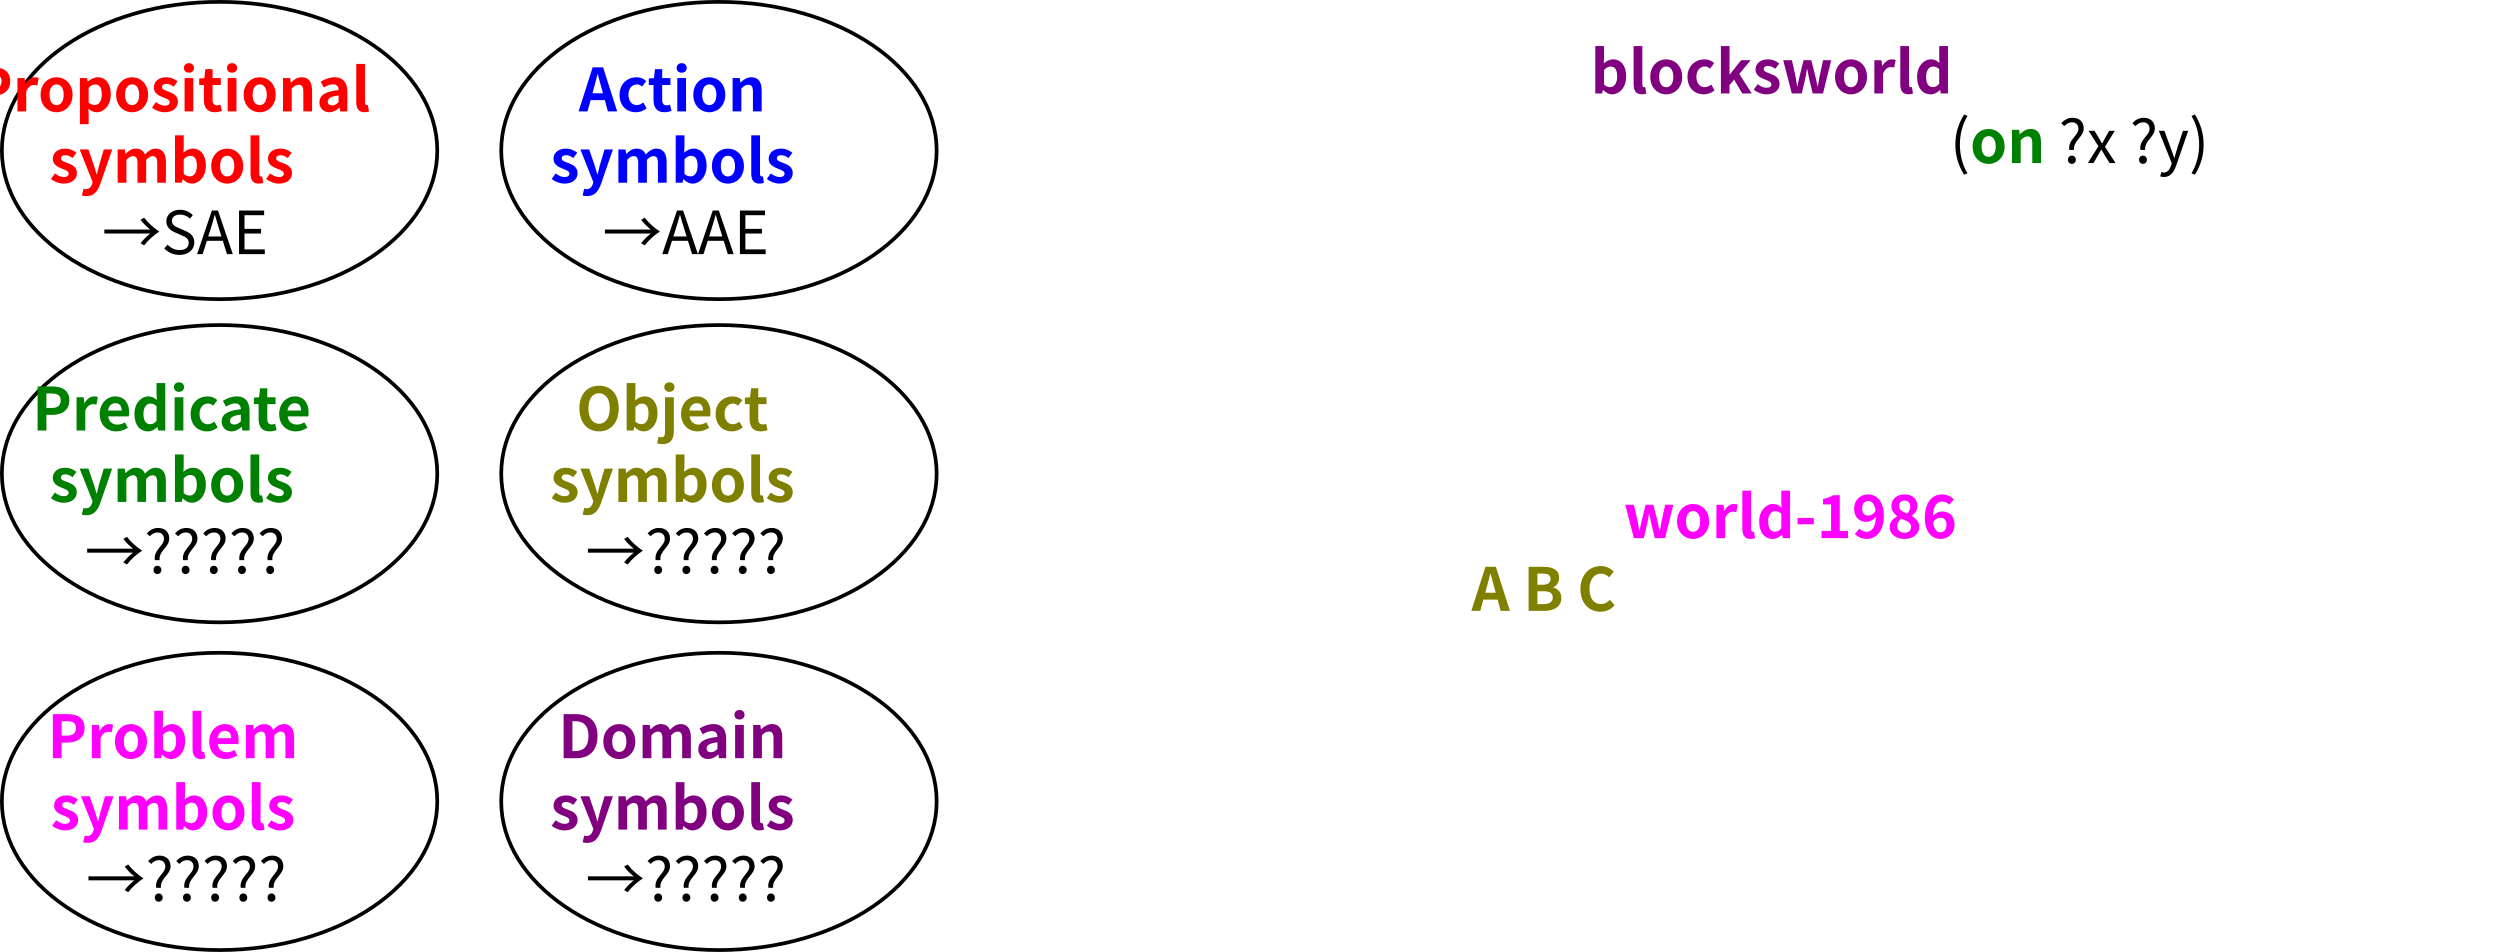
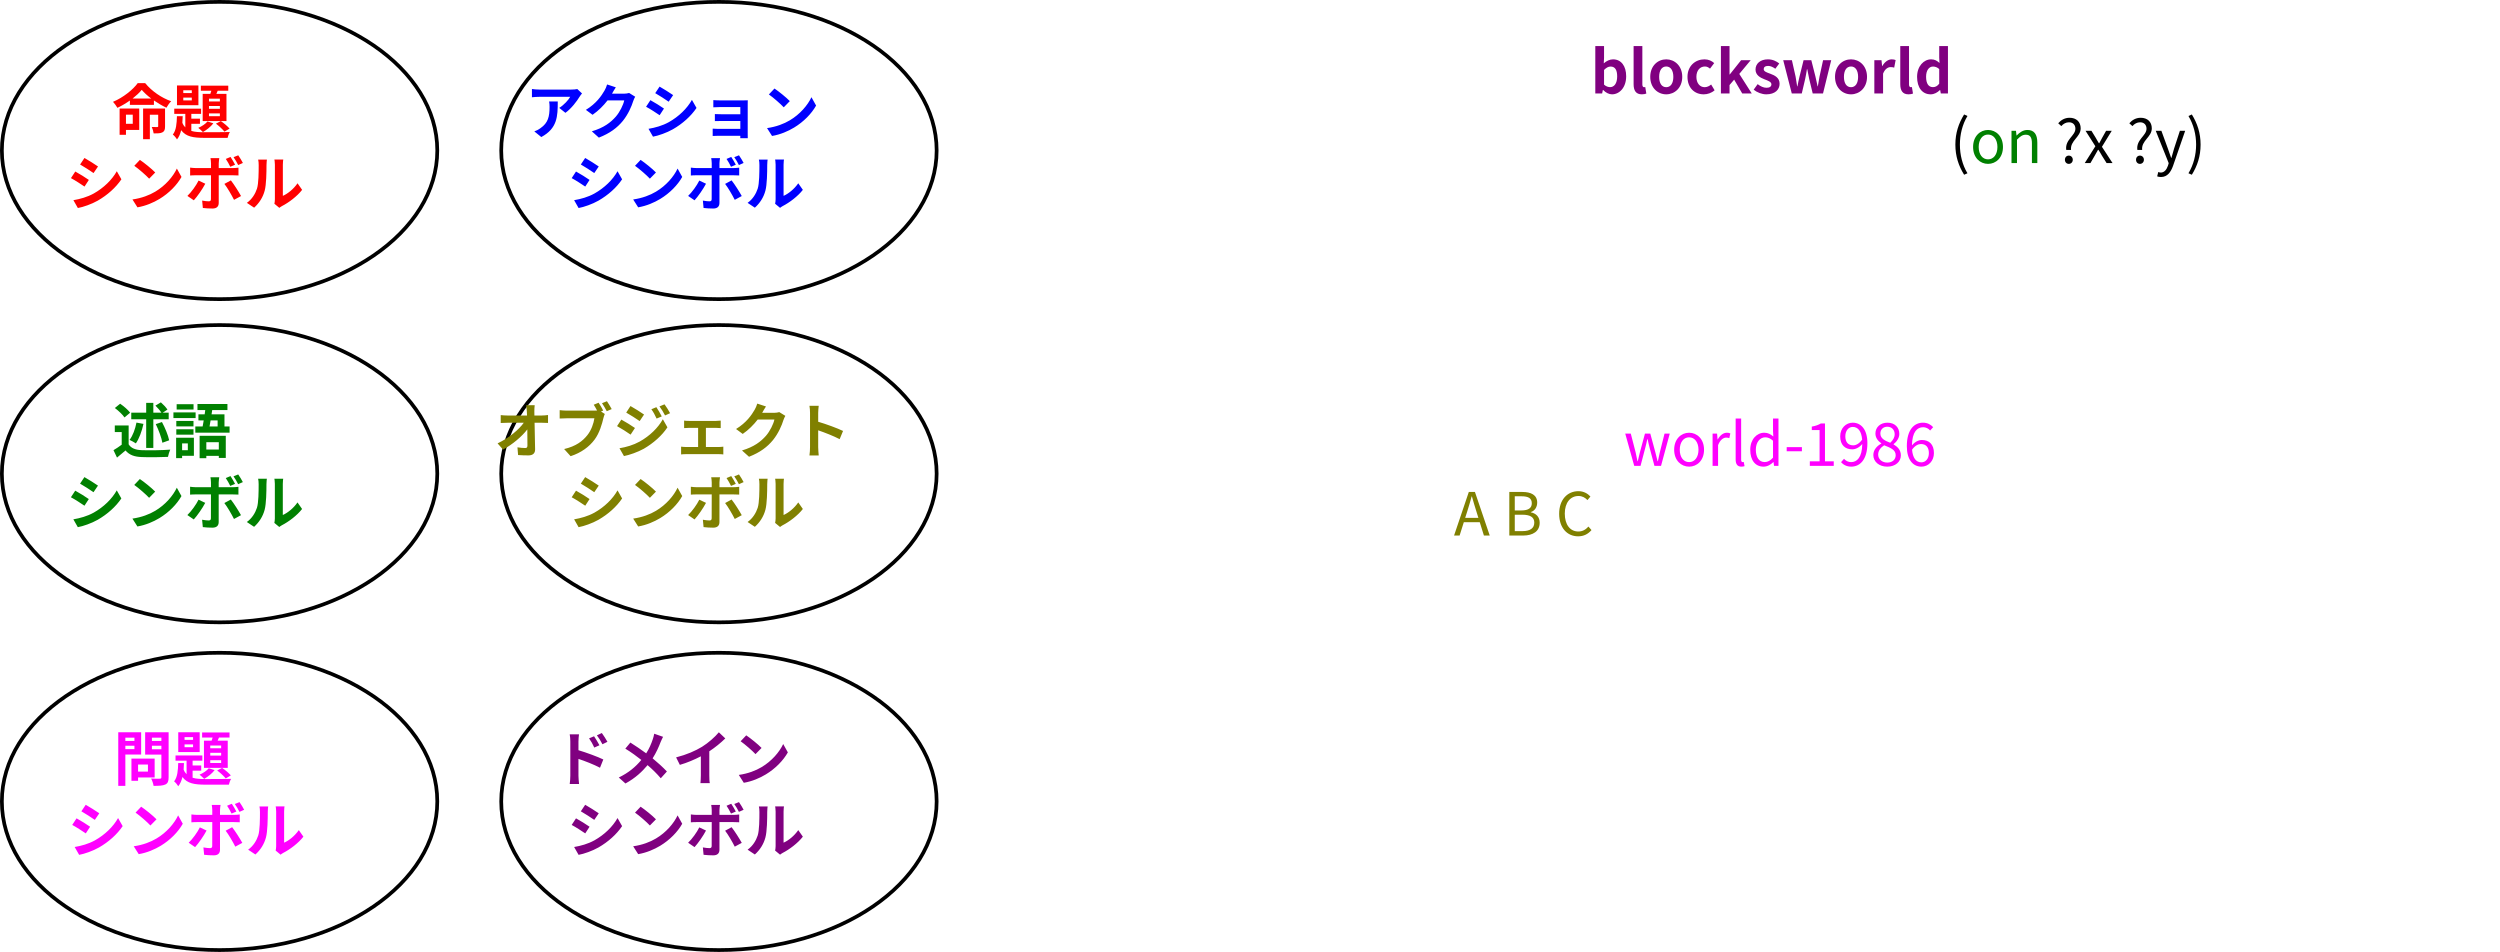
<svg xmlns="http://www.w3.org/2000/svg" xmlns:xlink="http://www.w3.org/1999/xlink" width="1345.223" height="512.222" id="svg2" version="1.1">
  <defs id="defs4">
    <linearGradient id="linearGradient8707">
      <stop style="stop-color:#8de17a;stop-opacity:1;" offset="0" id="stop8709" />
      <stop style="stop-color:#a3f590;stop-opacity:1;" offset="1" id="stop8711" />
    </linearGradient>
    <linearGradient id="linearGradient7973">
      <stop id="stop7975" offset="0" style="stop-color:#71bc60;stop-opacity:1;" />
      <stop id="stop7977" offset="1" style="stop-color:#77ce64;stop-opacity:0.424;" />
    </linearGradient>
    <linearGradient id="linearGradient6509">
      <stop style="stop-color:#7a73de;stop-opacity:1;" offset="0" id="stop6511" />
      <stop id="stop6517" offset="0.5" style="stop-color:#a2c8e9;stop-opacity:0.98;" />
      <stop style="stop-color:#7a73de;stop-opacity:1;" offset="1" id="stop6513" />
    </linearGradient>
    <linearGradient id="linearGradient5773">
      <stop style="stop-color:#000000;stop-opacity:0;" offset="0" id="stop5775" />
      <stop id="stop5781" offset="0.5" style="stop-color:#616161;stop-opacity:1;" />
      <stop style="stop-color:#000000;stop-opacity:0;" offset="1" id="stop5777" />
    </linearGradient>
    <linearGradient id="linearGradient5037">
      <stop id="stop5039" offset="0" style="stop-color:#d6d1f9;stop-opacity:1;" />
      <stop id="stop5041" offset="1" style="stop-color:#9687fa;stop-opacity:1;" />
    </linearGradient>
    <linearGradient id="linearGradient4303">
      <stop style="stop-color:#d6d1f9;stop-opacity:1;" offset="0" id="stop4305" />
      <stop style="stop-color:#9687fa;stop-opacity:1;" offset="1" id="stop4307" />
    </linearGradient>
    <linearGradient id="linearGradient2115">
      <stop style="stop-color:#d2f1cb;stop-opacity:1;" offset="0" id="stop2117" />
      <stop style="stop-color:#cdf9c3;stop-opacity:0.423;" offset="1" id="stop2119" />
    </linearGradient>
    <radialGradient xlink:href="#linearGradient4303" id="radialGradient4309" cx="300.831" cy="447.854" fx="300.831" fy="447.854" r="78.713" gradientTransform="matrix(1,0,0,0.960976,0,15.90946)" gradientUnits="userSpaceOnUse" />
    <linearGradient xlink:href="#linearGradient5037" id="linearGradient5045" x1="225.849" y1="641.648" x2="253.466" y2="543.983" gradientUnits="userSpaceOnUse" />
    <clipPath clipPathUnits="userSpaceOnUse" id="clipPath236">
      <rect style="fill:#ff0000;stroke:none;stroke-width:0.471;stop-color:#000000" id="rect238" width="489.218" height="260.537" x="513.813" y="587.944" />
    </clipPath>
    <clipPath clipPathUnits="userSpaceOnUse" id="clipPath261">
      <rect style="fill:#ff0000;stroke:none;stroke-width:0.471;stop-color:#000000" id="rect263" width="488.765" height="35.131" x="514.266" y="235.48" />
    </clipPath>
    <clipPath clipPathUnits="userSpaceOnUse" id="clipPath285">
      <rect style="fill:#ff0000;stroke:none;stroke-width:0.471;stop-color:#000000" id="rect287" width="488.765" height="35.131" x="22.32" y="235.48" />
    </clipPath>
    <clipPath clipPathUnits="userSpaceOnUse" id="clipPath289">
      <rect style="fill:#ff0000;stroke:none;stroke-width:0.471;stop-color:#000000" id="rect291" width="489.218" height="260.537" x="24.595" y="301.574" />
    </clipPath>
  </defs>
  <g id="layer1" transform="translate(-52.51919,-264.5284)" style="display:inline">
    <ellipse style="fill:none;stroke:#000000;stroke-width:2;stroke-miterlimit:4;stroke-dasharray:none;stop-color:#000000" id="path118" cx="170.666" cy="345.513" rx="117.147" ry="79.984" />
    <text xml:space="preserve" style="font-style:normal;font-variant:normal;font-weight:bold;font-stretch:normal;font-size:24px;line-height:100%;font-family:'Noto Sans CJK JP';-inkscape-font-specification:'Noto Sans CJK JP Bold';font-variant-ligatures:normal;font-variant-position:normal;font-variant-caps:normal;font-variant-numeric:normal;font-variant-alternates:normal;font-variant-east-asian:normal;font-feature-settings:normal;text-indent:0;text-align:center;text-decoration:none;text-decoration-line:none;text-decoration-style:solid;text-decoration-color:#000000;letter-spacing:0px;word-spacing:0px;text-transform:none;writing-mode:lr-tb;direction:ltr;text-orientation:mixed;dominant-baseline:auto;baseline-shift:baseline;text-anchor:middle;white-space:normal;shape-padding:0;shape-margin:0;inline-size:0;opacity:1;vector-effect:none;fill:#ff0000;fill-opacity:1;stroke-width:0.471;stroke-linecap:butt;stroke-linejoin:miter;stroke-miterlimit:4;stroke-dasharray:none;stroke-dashoffset:0;stroke-opacity:1;stop-color:#000000;stop-opacity:1" x="233.543" y="86.795" id="text945" transform="translate(-62.99725,204.2348)">
      <tspan x="233.543" y="86.795" id="tspan947" />
    </text>
-     <text xml:space="preserve" style="font-style:normal;font-variant:normal;font-weight:normal;font-stretch:normal;font-size:32px;line-height:120%;font-family:'Noto Sans CJK JP';-inkscape-font-specification:'Noto Sans CJK JP';font-variant-ligatures:normal;font-variant-position:normal;font-variant-caps:normal;font-variant-numeric:normal;font-variant-alternates:normal;font-variant-east-asian:normal;font-feature-settings:normal;font-variation-settings:normal;text-indent:0;text-align:center;text-decoration:none;text-decoration-line:none;text-decoration-style:solid;text-decoration-color:#000000;letter-spacing:0px;word-spacing:0px;text-transform:none;writing-mode:lr-tb;direction:ltr;text-orientation:mixed;dominant-baseline:auto;baseline-shift:baseline;text-anchor:middle;white-space:normal;shape-padding:0;shape-margin:0;inline-size:0;vector-effect:none;fill:#000000;fill-opacity:1;stroke-width:0.471;stroke-linecap:butt;stroke-linejoin:miter;stroke-miterlimit:4;stroke-dasharray:none;stroke-dashoffset:0;stroke-opacity:1;stop-color:#000000" x="233.543" y="86.795" id="text945-3" transform="translate(-63.54923,237.6776)">
-       <tspan id="tspan943-6" x="233.543" y="86.795" style="font-weight:bold;font-size:32px;fill:#ff0000">Propositional</tspan>
-       <tspan x="233.543" y="125.195" id="tspan947-7" style="font-weight:bold;font-size:32px;fill:#ff0000">symbols</tspan>
-       <tspan x="233.543" y="163.595" id="tspan1013">→SAE</tspan>
+     <text xml:space="preserve" style="font-style:normal;font-variant:normal;font-weight:normal;font-stretch:normal;font-size:32px;line-height:120%;font-family:'Noto Sans CJK JP';-inkscape-font-specification:'Noto Sans CJK JP';font-variant-ligatures:normal;font-variant-position:normal;font-variant-caps:normal;font-variant-numeric:normal;font-variant-alternates:normal;font-variant-east-asian:normal;font-feature-settings:normal;font-variation-settings:normal;text-indent:0;text-align:center;text-decoration:none;text-decoration-line:none;text-decoration-style:solid;text-decoration-color:#000000;letter-spacing:0px;word-spacing:0px;text-transform:none;writing-mode:lr-tb;direction:ltr;text-orientation:mixed;dominant-baseline:auto;baseline-shift:baseline;text-anchor:middle;white-space:normal;shape-padding:0;shape-margin:0;inline-size:0;vector-effect:none;fill:#000000;fill-opacity:1;stroke-width:0.471;stroke-linecap:butt;stroke-linejoin:miter;stroke-miterlimit:4;stroke-dasharray:none;stroke-dashoffset:0;stroke-opacity:1;stop-color:#000000" x="233.543" y="86.795" id="text945-3" transform="translate(-63.54923,249.6776)">
+       <tspan id="tspan943-6" x="233.543" y="86.795" style="font-weight:bold;font-size:32px;fill:#ff0000">命題</tspan>
+       <tspan x="233.543" y="125.195" id="tspan1013" style="font-weight:bold;font-size:32px;fill:#ff0000">シンボル</tspan>
    </text>
    <ellipse style="fill:none;stroke:#000000;stroke-width:2;stroke-miterlimit:4;stroke-dasharray:none;stop-color:#000000" id="path118-6" cx="439.368" cy="345.513" rx="117.147" ry="79.984" />
-     <text xml:space="preserve" style="font-style:normal;font-variant:normal;font-weight:normal;font-stretch:normal;font-size:32px;line-height:120%;font-family:'Noto Sans CJK JP';-inkscape-font-specification:'Noto Sans CJK JP';font-variant-ligatures:normal;font-variant-position:normal;font-variant-caps:normal;font-variant-numeric:normal;font-variant-alternates:normal;font-variant-east-asian:normal;font-feature-settings:normal;font-variation-settings:normal;text-indent:0;text-align:center;text-decoration:none;text-decoration-line:none;text-decoration-style:solid;text-decoration-color:#000000;letter-spacing:0px;word-spacing:0px;text-transform:none;writing-mode:lr-tb;direction:ltr;text-orientation:mixed;dominant-baseline:auto;baseline-shift:baseline;text-anchor:middle;white-space:normal;shape-padding:0;shape-margin:0;inline-size:0;vector-effect:none;fill:#000000;fill-opacity:1;stroke-width:0.471;stroke-linecap:butt;stroke-linejoin:miter;stroke-miterlimit:4;stroke-dasharray:none;stroke-dashoffset:0;stroke-opacity:1;stop-color:#000000" x="233.543" y="86.795" id="text945-3-2" transform="translate(205.8845,237.6776)">
-       <tspan id="tspan943-6-7" x="233.543" y="86.795" style="font-weight:bold;font-size:32px;fill:#0000ff">Action</tspan>
-       <tspan x="233.543" y="125.195" id="tspan947-7-0" style="font-weight:bold;font-size:32px;fill:#0000ff">symbols</tspan>
-       <tspan x="233.543" y="163.595" id="tspan1013-3">→AAE</tspan>
+     <text xml:space="preserve" style="font-style:normal;font-variant:normal;font-weight:normal;font-stretch:normal;font-size:32px;line-height:120%;font-family:'Noto Sans CJK JP';-inkscape-font-specification:'Noto Sans CJK JP';font-variant-ligatures:normal;font-variant-position:normal;font-variant-caps:normal;font-variant-numeric:normal;font-variant-alternates:normal;font-variant-east-asian:normal;font-feature-settings:normal;font-variation-settings:normal;text-indent:0;text-align:center;text-decoration:none;text-decoration-line:none;text-decoration-style:solid;text-decoration-color:#000000;letter-spacing:0px;word-spacing:0px;text-transform:none;writing-mode:lr-tb;direction:ltr;text-orientation:mixed;dominant-baseline:auto;baseline-shift:baseline;text-anchor:middle;white-space:normal;shape-padding:0;shape-margin:0;inline-size:0;vector-effect:none;fill:#000000;fill-opacity:1;stroke-width:0.471;stroke-linecap:butt;stroke-linejoin:miter;stroke-miterlimit:4;stroke-dasharray:none;stroke-dashoffset:0;stroke-opacity:1;stop-color:#000000" x="233.543" y="86.795" id="text945-3-2" transform="translate(205.8845,249.6776)">
+       <tspan id="tspan943-6-7" x="233.543" y="86.795" style="font-weight:bold;font-size:32px;fill:#0000ff">アクション</tspan>
+       <tspan x="233.543" y="125.195" id="tspan1013-3" style="font-weight:bold;font-size:32px;fill:#0000ff">シンボル</tspan>
    </text>
    <flowRoot xml:space="preserve" id="flowRoot5385" style="color:#000000;font-style:normal;font-variant:normal;font-weight:normal;font-stretch:normal;line-height:0.01%;font-family:'Noto Sans Mono';-inkscape-font-specification:'Noto Sans Mono';text-align:start;text-anchor:start;clip-rule:nonzero;display:inline;overflow:visible;visibility:visible;isolation:auto;mix-blend-mode:normal;color-interpolation:sRGB;color-interpolation-filters:linearRGB;solid-color:#000000;solid-opacity:1;fill:#000000;fill-opacity:1;fill-rule:evenodd;stroke:none;stroke-width:2;stroke-linecap:butt;stroke-linejoin:bevel;stroke-miterlimit:4;stroke-dasharray:none;stroke-dashoffset:0;stroke-opacity:1;color-rendering:auto;image-rendering:auto;shape-rendering:auto;text-rendering:auto;enable-background:accumulate" transform="matrix(1.066667,0,0,1.066667,-223.7989,275.3569)">
      <flowRegion id="flowRegion5387" style="font-style:normal;font-variant:normal;font-weight:normal;font-stretch:normal;font-family:'Noto Sans Mono';-inkscape-font-specification:'Noto Sans Mono';fill:#000000">
        <rect id="rect5389" width="811.289" height="447.365" x="774.883" y="7.734" style="font-style:normal;font-variant:normal;font-weight:normal;font-stretch:normal;font-size:30px;font-family:'Noto Sans Mono';-inkscape-font-specification:'Noto Sans Mono';fill:#000000;" />
      </flowRegion>
      <flowPara id="flowPara5391" style="font-style:normal;font-variant:normal;font-weight:normal;font-stretch:normal;font-size:30px;line-height:1.25;font-family:'Noto Sans Mono';-inkscape-font-specification:'Noto Sans Mono';fill:#000000">(<flowSpan style="font-style:normal;font-variant:normal;font-weight:normal;font-stretch:normal;font-family:'Noto Sans Mono';-inkscape-font-specification:'Noto Sans Mono';fill:#008080" id="flowSpan444">define</flowSpan> (domain           )</flowPara>
      <flowPara id="flowPara5395" style="font-style:normal;font-variant:normal;font-weight:normal;font-stretch:normal;font-size:30px;line-height:1.25;font-family:'Noto Sans Mono';-inkscape-font-specification:'Noto Sans Mono';fill:#000000"> (<flowSpan style="font-style:normal;font-variant:normal;font-weight:normal;font-stretch:normal;font-family:'Noto Sans Mono';-inkscape-font-specification:'Noto Sans Mono';fill:#800080" id="flowSpan446">:predicates (</flowSpan>
-         <flowSpan style="font-style:normal;font-variant:normal;font-weight:bold;font-stretch:normal;font-family:'Noto Sans Mono';-inkscape-font-specification:'Noto Sans Mono';fill:#ff0000" id="flowSpan428">handempty</flowSpan>)          ...)</flowPara>
+         <flowSpan style="font-style:normal;font-variant:normal;font-weight:normal;font-stretch:normal;font-family:'Noto Sans Mono';-inkscape-font-specification:'Noto Sans Mono';fill:#ff0000" id="flowSpan428">handempty</flowSpan>)          ...)</flowPara>
      <flowPara id="flowPara5397" style="font-style:normal;font-variant:normal;font-weight:normal;font-stretch:normal;font-size:30px;line-height:1.25;font-family:'Noto Sans Mono';-inkscape-font-specification:'Noto Sans Mono';fill:#000000"> (<flowSpan style="font-style:normal;font-variant:normal;font-weight:normal;font-stretch:normal;font-family:'Noto Sans Mono';-inkscape-font-specification:'Noto Sans Mono';fill:#800080" id="flowSpan448">:action</flowSpan>
-         <flowSpan style="font-style:normal;font-variant:normal;font-weight:bold;font-stretch:normal;font-family:'Noto Sans Mono';-inkscape-font-specification:'Noto Sans Mono';fill:#0000ff" id="flowSpan436">pick-up</flowSpan>
+         <flowSpan style="font-style:normal;font-variant:normal;font-weight:normal;font-stretch:normal;font-family:'Noto Sans Mono';-inkscape-font-specification:'Noto Sans Mono';fill:#0000ff" id="flowSpan436">pick-up</flowSpan>
      </flowPara>
      <flowPara id="flowPara5405" style="font-style:normal;font-variant:normal;font-weight:normal;font-stretch:normal;font-size:30px;line-height:1.25;font-family:'Noto Sans Mono';-inkscape-font-specification:'Noto Sans Mono';fill:#000000">
        <flowSpan style="font-style:normal;font-variant:normal;font-weight:normal;font-stretch:normal;font-family:'Noto Sans Mono';-inkscape-font-specification:'Noto Sans Mono';fill:#800080" id="flowSpan450">:precondition</flowSpan> ...</flowPara>
      <flowPara style="font-style:normal;font-variant:normal;font-weight:normal;font-stretch:normal;font-size:30px;line-height:1.25;font-family:'Noto Sans Mono';-inkscape-font-specification:'Noto Sans Mono';fill:#000000" id="flowPara4267">
        <flowSpan style="font-style:normal;font-variant:normal;font-weight:normal;font-stretch:normal;font-family:'Noto Sans Mono';-inkscape-font-specification:'Noto Sans Mono';fill:#800080" id="flowSpan452">:effect </flowSpan>      ...))</flowPara>
      <flowPara style="font-style:normal;font-variant:normal;font-weight:normal;font-stretch:normal;font-size:30px;line-height:1.25;font-family:'Noto Sans Mono';-inkscape-font-specification:'Noto Sans Mono';fill:#000000" id="flowPara5524" />
      <flowPara style="font-style:normal;font-variant:normal;font-weight:normal;font-stretch:normal;font-size:30px;line-height:1.25;font-family:'Noto Sans Mono';-inkscape-font-specification:'Noto Sans Mono';fill:#000000" id="flowPara416">(<flowSpan style="font-style:normal;font-variant:normal;font-weight:normal;font-stretch:normal;font-family:'Noto Sans Mono';-inkscape-font-specification:'Noto Sans Mono';fill:#008080" id="flowSpan456">define</flowSpan> (problem          )</flowPara>
      <flowPara style="font-style:normal;font-variant:normal;font-weight:normal;font-stretch:normal;font-size:30px;line-height:1.25;font-family:'Noto Sans Mono';-inkscape-font-specification:'Noto Sans Mono';fill:#000000" id="flowPara426">  (<flowSpan style="font-style:normal;font-variant:normal;font-weight:normal;font-stretch:normal;font-family:'Noto Sans Mono';-inkscape-font-specification:'Noto Sans Mono';fill:#800080" id="flowSpan458">:objects</flowSpan>      ...)</flowPara>
      <flowPara style="font-style:normal;font-variant:normal;font-weight:normal;font-stretch:normal;font-size:30px;line-height:1.25;font-family:'Noto Sans Mono';-inkscape-font-specification:'Noto Sans Mono';fill:#000000" id="flowPara5536">  (<flowSpan style="font-style:normal;font-variant:normal;font-weight:normal;font-stretch:normal;font-family:'Noto Sans Mono';-inkscape-font-specification:'Noto Sans Mono';fill:#800080" id="flowSpan460">:init </flowSpan>...)</flowPara>
      <flowPara style="font-style:normal;font-variant:normal;font-weight:normal;font-stretch:normal;font-size:30px;line-height:1.25;font-family:'Noto Sans Mono';-inkscape-font-specification:'Noto Sans Mono';fill:#000000" id="flowPara5534">  (<flowSpan style="font-style:normal;font-variant:normal;font-weight:normal;font-stretch:normal;font-family:'Noto Sans Mono';-inkscape-font-specification:'Noto Sans Mono';fill:#800080" id="flowSpan462">:goal</flowSpan> ...))</flowPara>
      <flowPara style="font-style:normal;font-variant:normal;font-weight:normal;font-stretch:normal;font-size:30px;line-height:1.25;font-family:'Noto Sans Mono';-inkscape-font-specification:'Noto Sans Mono';fill:#000000" id="flowPara5532"> </flowPara>
    </flowRoot>
  </g>
  <g id="layer3" transform="translate(2.1826172e-7,-2.962576)" style="display:inline">
    <text xml:space="preserve" style="font-style:normal;font-variant:normal;font-weight:normal;font-stretch:normal;font-size:32px;line-height:100%;font-family:'Noto Sans CJK JP';-inkscape-font-specification:'Noto Sans CJK JP';font-variant-ligatures:normal;font-variant-position:normal;font-variant-caps:normal;font-variant-numeric:normal;font-variant-alternates:normal;font-variant-east-asian:normal;font-feature-settings:normal;font-variation-settings:normal;text-indent:0;text-align:start;text-decoration:none;text-decoration-line:none;text-decoration-style:solid;text-decoration-color:#000000;letter-spacing:0px;word-spacing:0px;text-transform:none;writing-mode:lr-tb;direction:ltr;text-orientation:mixed;dominant-baseline:auto;baseline-shift:baseline;text-anchor:start;white-space:normal;shape-padding:0;shape-margin:0;inline-size:0;display:inline;vector-effect:none;fill:#000000;fill-opacity:1;stroke:none;stroke-width:2.133;stroke-linecap:butt;stroke-linejoin:bevel;stroke-miterlimit:4;stroke-dasharray:none;stroke-dashoffset:0;stroke-opacity:1;stop-color:#000000" x="1041.24" y="-82.899" id="text628" transform="translate(7.986621,173.6222)">
-       <tspan id="tspan626" x="1041.24" y="-82.899">(<tspan style="font-weight:bold;fill:#008000" id="tspan786">on</tspan> ?x ?y)</tspan>
+       <tspan id="tspan626" x="1041.24" y="-82.899">(<tspan style="font-weight:normal;fill:#008000" id="tspan786">on</tspan> ?x ?y)</tspan>
    </text>
    <ellipse style="display:inline;fill:none;stroke:#000000;stroke-width:2;stroke-miterlimit:4;stroke-dasharray:none;stop-color:#000000" id="path118-6-6" cx="118.147" cy="257.855" rx="117.147" ry="79.984" />
-     <text xml:space="preserve" style="font-style:normal;font-variant:normal;font-weight:normal;font-stretch:normal;font-size:32px;line-height:120%;font-family:'Noto Sans CJK JP';-inkscape-font-specification:'Noto Sans CJK JP';font-variant-ligatures:normal;font-variant-position:normal;font-variant-caps:normal;font-variant-numeric:normal;font-variant-alternates:normal;font-variant-east-asian:normal;font-feature-settings:normal;font-variation-settings:normal;text-indent:0;text-align:center;text-decoration:none;text-decoration-line:none;text-decoration-style:solid;text-decoration-color:#000000;letter-spacing:0px;word-spacing:0px;text-transform:none;writing-mode:lr-tb;direction:ltr;text-orientation:mixed;dominant-baseline:auto;baseline-shift:baseline;text-anchor:middle;white-space:normal;shape-padding:0;shape-margin:0;inline-size:0;display:inline;vector-effect:none;fill:#000000;fill-opacity:1;stroke-width:0.471;stroke-linecap:butt;stroke-linejoin:miter;stroke-miterlimit:4;stroke-dasharray:none;stroke-dashoffset:0;stroke-opacity:1;stop-color:#000000" x="233.543" y="86.795" id="text945-3-2-6" transform="translate(-116.0924,147.8366)">
-       <tspan id="tspan943-6-7-1" x="233.543" y="86.795" style="font-weight:bold;font-size:32px;fill:#008000">Predicate</tspan>
-       <tspan x="233.543" y="125.195" id="tspan947-7-0-8" style="font-weight:bold;font-size:32px;fill:#008000">symbols</tspan>
-       <tspan x="233.543" y="163.595" id="tspan1013-3-9">→?????</tspan>
+     <text xml:space="preserve" style="font-style:normal;font-variant:normal;font-weight:normal;font-stretch:normal;font-size:32px;line-height:120%;font-family:'Noto Sans CJK JP';-inkscape-font-specification:'Noto Sans CJK JP';font-variant-ligatures:normal;font-variant-position:normal;font-variant-caps:normal;font-variant-numeric:normal;font-variant-alternates:normal;font-variant-east-asian:normal;font-feature-settings:normal;font-variation-settings:normal;text-indent:0;text-align:center;text-decoration:none;text-decoration-line:none;text-decoration-style:solid;text-decoration-color:#000000;letter-spacing:0px;word-spacing:0px;text-transform:none;writing-mode:lr-tb;direction:ltr;text-orientation:mixed;dominant-baseline:auto;baseline-shift:baseline;text-anchor:middle;white-space:normal;shape-padding:0;shape-margin:0;inline-size:0;display:inline;vector-effect:none;fill:#000000;fill-opacity:1;stroke-width:0.471;stroke-linecap:butt;stroke-linejoin:miter;stroke-miterlimit:4;stroke-dasharray:none;stroke-dashoffset:0;stroke-opacity:1;stop-color:#000000" x="233.543" y="86.795" id="text945-3-2-6" transform="translate(-116.0924,159.8366)">
+       <tspan id="tspan943-6-7-1" x="233.543" y="86.795" style="font-weight:bold;font-size:32px;fill:#008000">述語</tspan>
+       <tspan x="233.543" y="125.195" id="tspan1013-3-9" style="font-weight:bold;font-size:32px;fill:#008000">シンボル</tspan>
    </text>
  </g>
  <g id="layer4" transform="translate(2.1826172e-7,-2.962576)" style="display:inline">
-     <text xml:space="preserve" style="font-style:normal;font-variant:normal;font-weight:normal;font-stretch:normal;font-size:32px;line-height:100%;font-family:'Noto Sans CJK JP';-inkscape-font-specification:'Noto Sans CJK JP';font-variant-ligatures:normal;font-variant-position:normal;font-variant-caps:normal;font-variant-numeric:normal;font-variant-alternates:normal;font-variant-east-asian:normal;font-feature-settings:normal;font-variation-settings:normal;text-indent:0;text-align:start;text-decoration:none;text-decoration-line:none;text-decoration-style:solid;text-decoration-color:#000000;letter-spacing:0px;word-spacing:0px;text-transform:none;writing-mode:lr-tb;direction:ltr;text-orientation:mixed;dominant-baseline:auto;baseline-shift:baseline;text-anchor:start;white-space:normal;shape-padding:0;shape-margin:0;inline-size:0;display:inline;vector-effect:none;fill:#000000;fill-opacity:1;stroke-width:0.471;stroke-linecap:butt;stroke-linejoin:miter;stroke-miterlimit:4;stroke-dasharray:none;stroke-dashoffset:0;stroke-opacity:1;stop-color:#000000" x="765.06" y="-75.328" id="text800" transform="translate(26.78528,406.9941)">
-       <tspan id="tspan798" x="765.06" y="-75.328" style="font-weight:bold;font-size:32px;fill:#808000">A B C</tspan>
+     <text xml:space="preserve" style="font-style:normal;font-variant:normal;font-weight:normal;font-stretch:normal;font-size:32px;line-height:100%;font-family:'Noto Sans CJK JP';-inkscape-font-specification:'Noto Sans CJK JP';font-variant-ligatures:normal;font-variant-position:normal;font-variant-caps:normal;font-variant-numeric:normal;font-variant-alternates:normal;font-variant-east-asian:normal;font-feature-settings:normal;font-variation-settings:normal;text-indent:0;text-align:start;text-decoration:none;text-decoration-line:none;text-decoration-style:solid;text-decoration-color:#000000;letter-spacing:0px;word-spacing:0px;text-transform:none;writing-mode:lr-tb;direction:ltr;text-orientation:mixed;dominant-baseline:auto;baseline-shift:baseline;text-anchor:start;white-space:normal;shape-padding:0;shape-margin:0;inline-size:0;display:inline;vector-effect:none;fill:#000000;fill-opacity:1;stroke-width:0.471;stroke-linecap:butt;stroke-linejoin:miter;stroke-miterlimit:4;stroke-dasharray:none;stroke-dashoffset:0;stroke-opacity:1;stop-color:#000000" x="765.06" y="-75.328" id="text800" transform="translate(17.22811,366.4585)">
+       <tspan id="tspan798" x="765.06" y="-75.328" style="font-weight:normal;font-size:32px;fill:#808000">A B C</tspan>
    </text>
    <ellipse style="display:inline;fill:none;stroke:#000000;stroke-width:2;stroke-miterlimit:4;stroke-dasharray:none;stop-color:#000000" id="path118-6-2" cx="386.849" cy="257.855" rx="117.147" ry="79.984" />
-     <text xml:space="preserve" style="font-style:normal;font-variant:normal;font-weight:normal;font-stretch:normal;font-size:32px;line-height:120%;font-family:'Noto Sans CJK JP';-inkscape-font-specification:'Noto Sans CJK JP';font-variant-ligatures:normal;font-variant-position:normal;font-variant-caps:normal;font-variant-numeric:normal;font-variant-alternates:normal;font-variant-east-asian:normal;font-feature-settings:normal;font-variation-settings:normal;text-indent:0;text-align:center;text-decoration:none;text-decoration-line:none;text-decoration-style:solid;text-decoration-color:#000000;letter-spacing:0px;word-spacing:0px;text-transform:none;writing-mode:lr-tb;direction:ltr;text-orientation:mixed;dominant-baseline:auto;baseline-shift:baseline;text-anchor:middle;white-space:normal;shape-padding:0;shape-margin:0;inline-size:0;display:inline;vector-effect:none;fill:#000000;fill-opacity:1;stroke-width:0.471;stroke-linecap:butt;stroke-linejoin:miter;stroke-miterlimit:4;stroke-dasharray:none;stroke-dashoffset:0;stroke-opacity:1;stop-color:#000000" x="233.543" y="86.795" id="text945-3-2-5" transform="translate(153.3653,147.8366)">
-       <tspan id="tspan943-6-7-9" x="233.543" y="86.795" style="font-weight:bold;font-size:32px;fill:#808000">Object</tspan>
-       <tspan x="233.543" y="125.195" id="tspan947-7-0-2" style="font-weight:bold;font-size:32px;fill:#808000">symbols</tspan>
-       <tspan x="233.543" y="163.595" id="tspan1013-3-8">→?????</tspan>
+     <text xml:space="preserve" style="font-style:normal;font-variant:normal;font-weight:normal;font-stretch:normal;font-size:32px;line-height:120%;font-family:'Noto Sans CJK JP';-inkscape-font-specification:'Noto Sans CJK JP';font-variant-ligatures:normal;font-variant-position:normal;font-variant-caps:normal;font-variant-numeric:normal;font-variant-alternates:normal;font-variant-east-asian:normal;font-feature-settings:normal;font-variation-settings:normal;text-indent:0;text-align:center;text-decoration:none;text-decoration-line:none;text-decoration-style:solid;text-decoration-color:#000000;letter-spacing:0px;word-spacing:0px;text-transform:none;writing-mode:lr-tb;direction:ltr;text-orientation:mixed;dominant-baseline:auto;baseline-shift:baseline;text-anchor:middle;white-space:normal;shape-padding:0;shape-margin:0;inline-size:0;display:inline;vector-effect:none;fill:#000000;fill-opacity:1;stroke-width:0.471;stroke-linecap:butt;stroke-linejoin:miter;stroke-miterlimit:4;stroke-dasharray:none;stroke-dashoffset:0;stroke-opacity:1;stop-color:#000000" x="233.543" y="86.795" id="text945-3-2-5" transform="translate(153.3653,159.8366)">
+       <tspan id="tspan943-6-7-9" x="233.543" y="86.795" style="font-weight:bold;font-size:32px;fill:#808000">オブジェクト</tspan>
+       <tspan x="233.543" y="125.195" id="tspan1013-3-8" style="font-weight:bold;font-size:32px;fill:#808000">シンボル</tspan>
    </text>
  </g>
  <g id="layer5" transform="translate(2.1826172e-7,-2.962576)" style="display:inline">
-     <text xml:space="preserve" style="font-style:normal;font-variant:normal;font-weight:normal;font-stretch:normal;font-size:32px;line-height:100%;font-family:'Noto Sans CJK JP';-inkscape-font-specification:'Noto Sans CJK JP';font-variant-ligatures:normal;font-variant-position:normal;font-variant-caps:normal;font-variant-numeric:normal;font-variant-alternates:normal;font-variant-east-asian:normal;font-feature-settings:normal;font-variation-settings:normal;text-indent:0;text-align:start;text-decoration:none;text-decoration-line:none;text-decoration-style:solid;text-decoration-color:#000000;letter-spacing:0px;word-spacing:0px;text-transform:none;writing-mode:lr-tb;direction:ltr;text-orientation:mixed;dominant-baseline:auto;baseline-shift:baseline;text-anchor:start;white-space:normal;shape-padding:0;shape-margin:0;inline-size:0;display:inline;vector-effect:none;fill:#000000;fill-opacity:1;stroke-width:0.471;stroke-linecap:butt;stroke-linejoin:miter;stroke-miterlimit:4;stroke-dasharray:none;stroke-dashoffset:0;stroke-opacity:1;stop-color:#000000" x="954.452" y="270.749" id="text796" transform="translate(-80.7959,21.76195)">
-       <tspan id="tspan794" x="954.452" y="270.749" style="font-weight:bold;font-size:32px;fill:#ff00ff">world-1986</tspan>
+     <text xml:space="preserve" style="font-style:normal;font-variant:normal;font-weight:normal;font-stretch:normal;font-size:32px;line-height:100%;font-family:'Noto Sans CJK JP';-inkscape-font-specification:'Noto Sans CJK JP';font-variant-ligatures:normal;font-variant-position:normal;font-variant-caps:normal;font-variant-numeric:normal;font-variant-alternates:normal;font-variant-east-asian:normal;font-feature-settings:normal;font-variation-settings:normal;text-indent:0;text-align:start;text-decoration:none;text-decoration-line:none;text-decoration-style:solid;text-decoration-color:#000000;letter-spacing:0px;word-spacing:0px;text-transform:none;writing-mode:lr-tb;direction:ltr;text-orientation:mixed;dominant-baseline:auto;baseline-shift:baseline;text-anchor:start;white-space:normal;shape-padding:0;shape-margin:0;inline-size:0;display:inline;vector-effect:none;fill:#000000;fill-opacity:1;stroke-width:0.471;stroke-linecap:butt;stroke-linejoin:miter;stroke-miterlimit:4;stroke-dasharray:none;stroke-dashoffset:0;stroke-opacity:1;stop-color:#000000" x="954.452" y="270.749" id="text796" transform="translate(-80.7959,-17.11026)">
+       <tspan id="tspan794" x="954.452" y="270.749" style="font-weight:normal;font-size:32px;fill:#ff00ff">world-1986</tspan>
    </text>
    <ellipse style="display:inline;fill:none;stroke:#000000;stroke-width:2;stroke-miterlimit:4;stroke-dasharray:none;stop-color:#000000" id="path118-6-6-9" cx="118.147" cy="434.2" rx="117.147" ry="79.984" />
-     <text xml:space="preserve" style="font-style:normal;font-variant:normal;font-weight:normal;font-stretch:normal;font-size:32px;line-height:120%;font-family:'Noto Sans CJK JP';-inkscape-font-specification:'Noto Sans CJK JP';font-variant-ligatures:normal;font-variant-position:normal;font-variant-caps:normal;font-variant-numeric:normal;font-variant-alternates:normal;font-variant-east-asian:normal;font-feature-settings:normal;font-variation-settings:normal;text-indent:0;text-align:center;text-decoration:none;text-decoration-line:none;text-decoration-style:solid;text-decoration-color:#000000;letter-spacing:0px;word-spacing:0px;text-transform:none;writing-mode:lr-tb;direction:ltr;text-orientation:mixed;dominant-baseline:auto;baseline-shift:baseline;text-anchor:middle;white-space:normal;shape-padding:0;shape-margin:0;inline-size:0;display:inline;vector-effect:none;fill:#000000;fill-opacity:1;stroke-width:0.471;stroke-linecap:butt;stroke-linejoin:miter;stroke-miterlimit:4;stroke-dasharray:none;stroke-dashoffset:0;stroke-opacity:1;stop-color:#000000" x="233.543" y="86.795" id="text945-3-2-6-1" transform="translate(-115.3844,324.1569)">
-       <tspan id="tspan943-6-7-1-2" x="233.543" y="86.795" style="font-weight:bold;font-size:32px;fill:#ff00ff">Problem</tspan>
-       <tspan x="233.543" y="125.195" id="tspan947-7-0-8-9" style="font-weight:bold;font-size:32px;fill:#ff00ff">symbols</tspan>
-       <tspan x="233.543" y="163.595" id="tspan1013-3-9-1">→?????</tspan>
+     <text xml:space="preserve" style="font-style:normal;font-variant:normal;font-weight:normal;font-stretch:normal;font-size:32px;line-height:120%;font-family:'Noto Sans CJK JP';-inkscape-font-specification:'Noto Sans CJK JP';font-variant-ligatures:normal;font-variant-position:normal;font-variant-caps:normal;font-variant-numeric:normal;font-variant-alternates:normal;font-variant-east-asian:normal;font-feature-settings:normal;font-variation-settings:normal;text-indent:0;text-align:center;text-decoration:none;text-decoration-line:none;text-decoration-style:solid;text-decoration-color:#000000;letter-spacing:0px;word-spacing:0px;text-transform:none;writing-mode:lr-tb;direction:ltr;text-orientation:mixed;dominant-baseline:auto;baseline-shift:baseline;text-anchor:middle;white-space:normal;shape-padding:0;shape-margin:0;inline-size:0;display:inline;vector-effect:none;fill:#000000;fill-opacity:1;stroke-width:0.471;stroke-linecap:butt;stroke-linejoin:miter;stroke-miterlimit:4;stroke-dasharray:none;stroke-dashoffset:0;stroke-opacity:1;stop-color:#000000" x="233.543" y="86.795" id="text945-3-2-6-1" transform="translate(-115.3844,336.1569)">
+       <tspan id="tspan943-6-7-1-2" x="233.543" y="86.795" style="font-weight:bold;font-size:32px;fill:#ff00ff">問題</tspan>
+       <tspan x="233.543" y="125.195" id="tspan1013-3-9-1" style="font-weight:bold;font-size:32px;fill:#ff00ff">シンボル</tspan>
    </text>
  </g>
  <g id="layer6" transform="translate(2.1826172e-7,-2.962576)" style="display:inline">
    <text xml:space="preserve" style="font-style:normal;font-variant:normal;font-weight:normal;font-stretch:normal;font-size:32px;line-height:100%;font-family:'Noto Sans CJK JP';-inkscape-font-specification:'Noto Sans CJK JP';font-variant-ligatures:normal;font-variant-position:normal;font-variant-caps:normal;font-variant-numeric:normal;font-variant-alternates:normal;font-variant-east-asian:normal;font-feature-settings:normal;font-variation-settings:normal;text-indent:0;text-align:start;text-decoration:none;text-decoration-line:none;text-decoration-style:solid;text-decoration-color:#000000;letter-spacing:0px;word-spacing:0px;text-transform:none;writing-mode:lr-tb;direction:ltr;text-orientation:mixed;dominant-baseline:auto;baseline-shift:baseline;text-anchor:start;white-space:normal;shape-padding:0;shape-margin:0;inline-size:0;display:inline;vector-effect:none;fill:#000000;fill-opacity:1;stroke-width:0.471;stroke-linecap:butt;stroke-linejoin:miter;stroke-miterlimit:4;stroke-dasharray:none;stroke-dashoffset:0;stroke-opacity:1;stop-color:#000000" x="836.802" y="-27.327" id="text792" transform="translate(19.08473,80.59458)">
      <tspan id="tspan790" x="836.802" y="-27.327" style="font-weight:bold;fill:#800080">blocksworld</tspan>
    </text>
    <ellipse style="display:inline;fill:none;stroke:#000000;stroke-width:2;stroke-miterlimit:4;stroke-dasharray:none;stop-color:#000000" id="path118-6-2-9" cx="386.849" cy="434.2" rx="117.147" ry="79.984" />
-     <text xml:space="preserve" style="font-style:normal;font-variant:normal;font-weight:normal;font-stretch:normal;font-size:32px;line-height:120%;font-family:'Noto Sans CJK JP';-inkscape-font-specification:'Noto Sans CJK JP';font-variant-ligatures:normal;font-variant-position:normal;font-variant-caps:normal;font-variant-numeric:normal;font-variant-alternates:normal;font-variant-east-asian:normal;font-feature-settings:normal;font-variation-settings:normal;text-indent:0;text-align:center;text-decoration:none;text-decoration-line:none;text-decoration-style:solid;text-decoration-color:#000000;letter-spacing:0px;word-spacing:0px;text-transform:none;writing-mode:lr-tb;direction:ltr;text-orientation:mixed;dominant-baseline:auto;baseline-shift:baseline;text-anchor:middle;white-space:normal;shape-padding:0;shape-margin:0;inline-size:0;display:inline;vector-effect:none;fill:#000000;fill-opacity:1;stroke-width:0.471;stroke-linecap:butt;stroke-linejoin:miter;stroke-miterlimit:4;stroke-dasharray:none;stroke-dashoffset:0;stroke-opacity:1;stop-color:#000000" x="233.543" y="86.795" id="text945-3-2-5-4" transform="translate(153.3653,324.1569)">
-       <tspan id="tspan943-6-7-9-5" x="233.543" y="86.795" style="font-weight:bold;font-size:32px;fill:#800080">Domain</tspan>
-       <tspan x="233.543" y="125.195" id="tspan947-7-0-2-0" style="font-weight:bold;font-size:32px;fill:#800080">symbols</tspan>
-       <tspan x="233.543" y="163.595" id="tspan1013-3-8-6">→?????</tspan>
+     <text xml:space="preserve" style="font-style:normal;font-variant:normal;font-weight:normal;font-stretch:normal;font-size:32px;line-height:120%;font-family:'Noto Sans CJK JP';-inkscape-font-specification:'Noto Sans CJK JP';font-variant-ligatures:normal;font-variant-position:normal;font-variant-caps:normal;font-variant-numeric:normal;font-variant-alternates:normal;font-variant-east-asian:normal;font-feature-settings:normal;font-variation-settings:normal;text-indent:0;text-align:center;text-decoration:none;text-decoration-line:none;text-decoration-style:solid;text-decoration-color:#000000;letter-spacing:0px;word-spacing:0px;text-transform:none;writing-mode:lr-tb;direction:ltr;text-orientation:mixed;dominant-baseline:auto;baseline-shift:baseline;text-anchor:middle;white-space:normal;shape-padding:0;shape-margin:0;inline-size:0;display:inline;vector-effect:none;fill:#000000;fill-opacity:1;stroke-width:0.471;stroke-linecap:butt;stroke-linejoin:miter;stroke-miterlimit:4;stroke-dasharray:none;stroke-dashoffset:0;stroke-opacity:1;stop-color:#000000" x="233.543" y="86.795" id="text945-3-2-5-4" transform="translate(153.3653,336.1569)">
+       <tspan id="tspan943-6-7-9-5" x="233.543" y="86.795" style="font-weight:bold;font-size:32px;fill:#800080">ドメイン</tspan>
+       <tspan x="233.543" y="125.195" id="tspan1013-3-8-6" style="font-weight:bold;font-size:32px;fill:#800080">シンボル</tspan>
    </text>
  </g>
  <g id="layer2" transform="translate(2.1826172e-7,-2.962576)" style="display:none">
    <text xml:space="preserve" style="color:#000000;font-style:normal;font-variant:normal;font-weight:normal;font-stretch:normal;font-size:12.8px;line-height:0%;font-family:sans-serif;-inkscape-font-specification:sans-serif;text-align:start;text-anchor:start;clip-rule:nonzero;display:inline;overflow:visible;visibility:visible;isolation:auto;mix-blend-mode:normal;color-interpolation:sRGB;color-interpolation-filters:linearRGB;solid-color:#000000;solid-opacity:1;fill:none;fill-opacity:1;fill-rule:evenodd;stroke:#000000;stroke-width:1.067;stroke-linecap:butt;stroke-linejoin:bevel;stroke-miterlimit:4;stroke-dasharray:none;stroke-dashoffset:0;stroke-opacity:1;color-rendering:auto;image-rendering:auto;shape-rendering:auto;text-rendering:auto;enable-background:accumulate" x="613.205" y="373.428" id="text4350">
      <tspan id="tspan4352" x="613.205" y="373.428" style="font-size:26.667px;line-height:1.25;stroke-width:1.067"> </tspan>
    </text>
    <text xml:space="preserve" style="font-style:normal;font-variant:normal;font-weight:normal;font-stretch:normal;font-size:37.333px;line-height:100%;font-family:'Noto Sans CJK JP';-inkscape-font-specification:'Noto Sans CJK JP';font-variant-ligatures:normal;font-variant-position:normal;font-variant-caps:normal;font-variant-numeric:normal;font-variant-alternates:normal;font-variant-east-asian:normal;font-feature-settings:normal;font-variation-settings:normal;text-indent:0;text-align:start;text-decoration:none;text-decoration-line:none;text-decoration-style:solid;text-decoration-color:#000000;letter-spacing:0px;word-spacing:0px;text-transform:none;writing-mode:lr-tb;direction:ltr;text-orientation:mixed;dominant-baseline:auto;baseline-shift:baseline;text-anchor:start;white-space:normal;shape-padding:0;shape-margin:0;inline-size:0;opacity:1;vector-effect:none;fill:#000000;fill-opacity:1;stroke-width:0.471;stroke-linecap:butt;stroke-linejoin:miter;stroke-miterlimit:4;stroke-dasharray:none;stroke-dashoffset:0;stroke-opacity:1;stop-color:#000000;stop-opacity:1" x="646.706" y="480.321" id="text474" transform="translate(-115.3101,4.812428)">
      <tspan id="tspan472" x="646.706" y="480.321" style="font-weight:bold;font-size:37.333px">They all must be generated by the machines!</tspan>
    </text>
  </g>
</svg>
